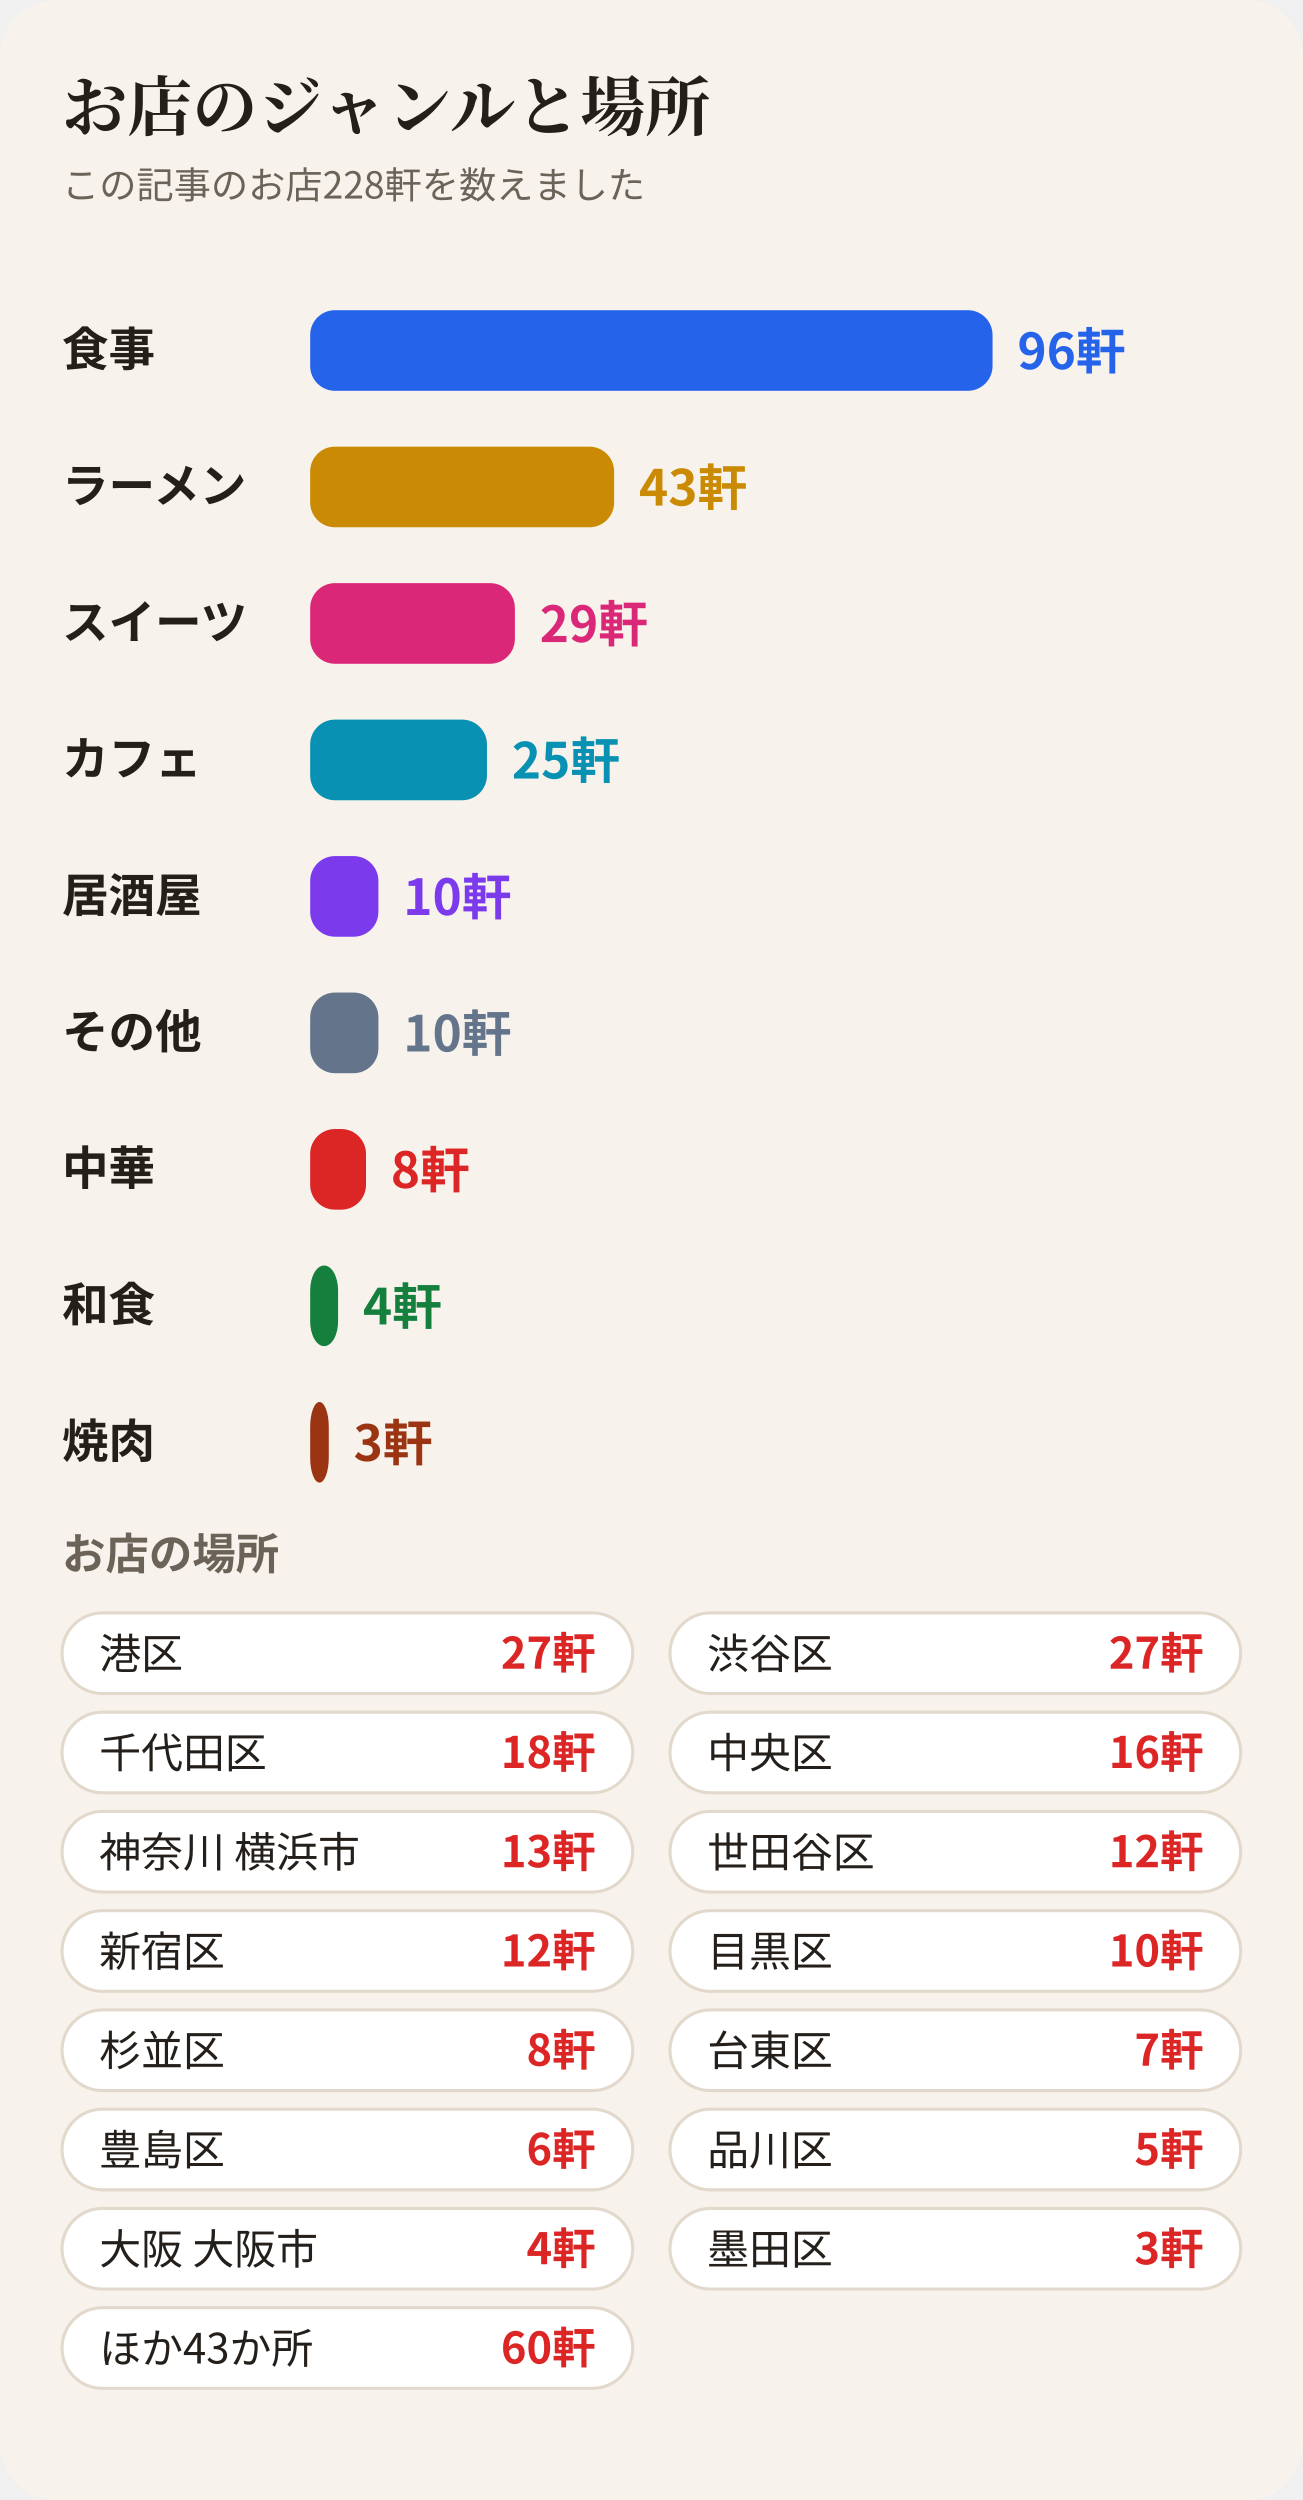
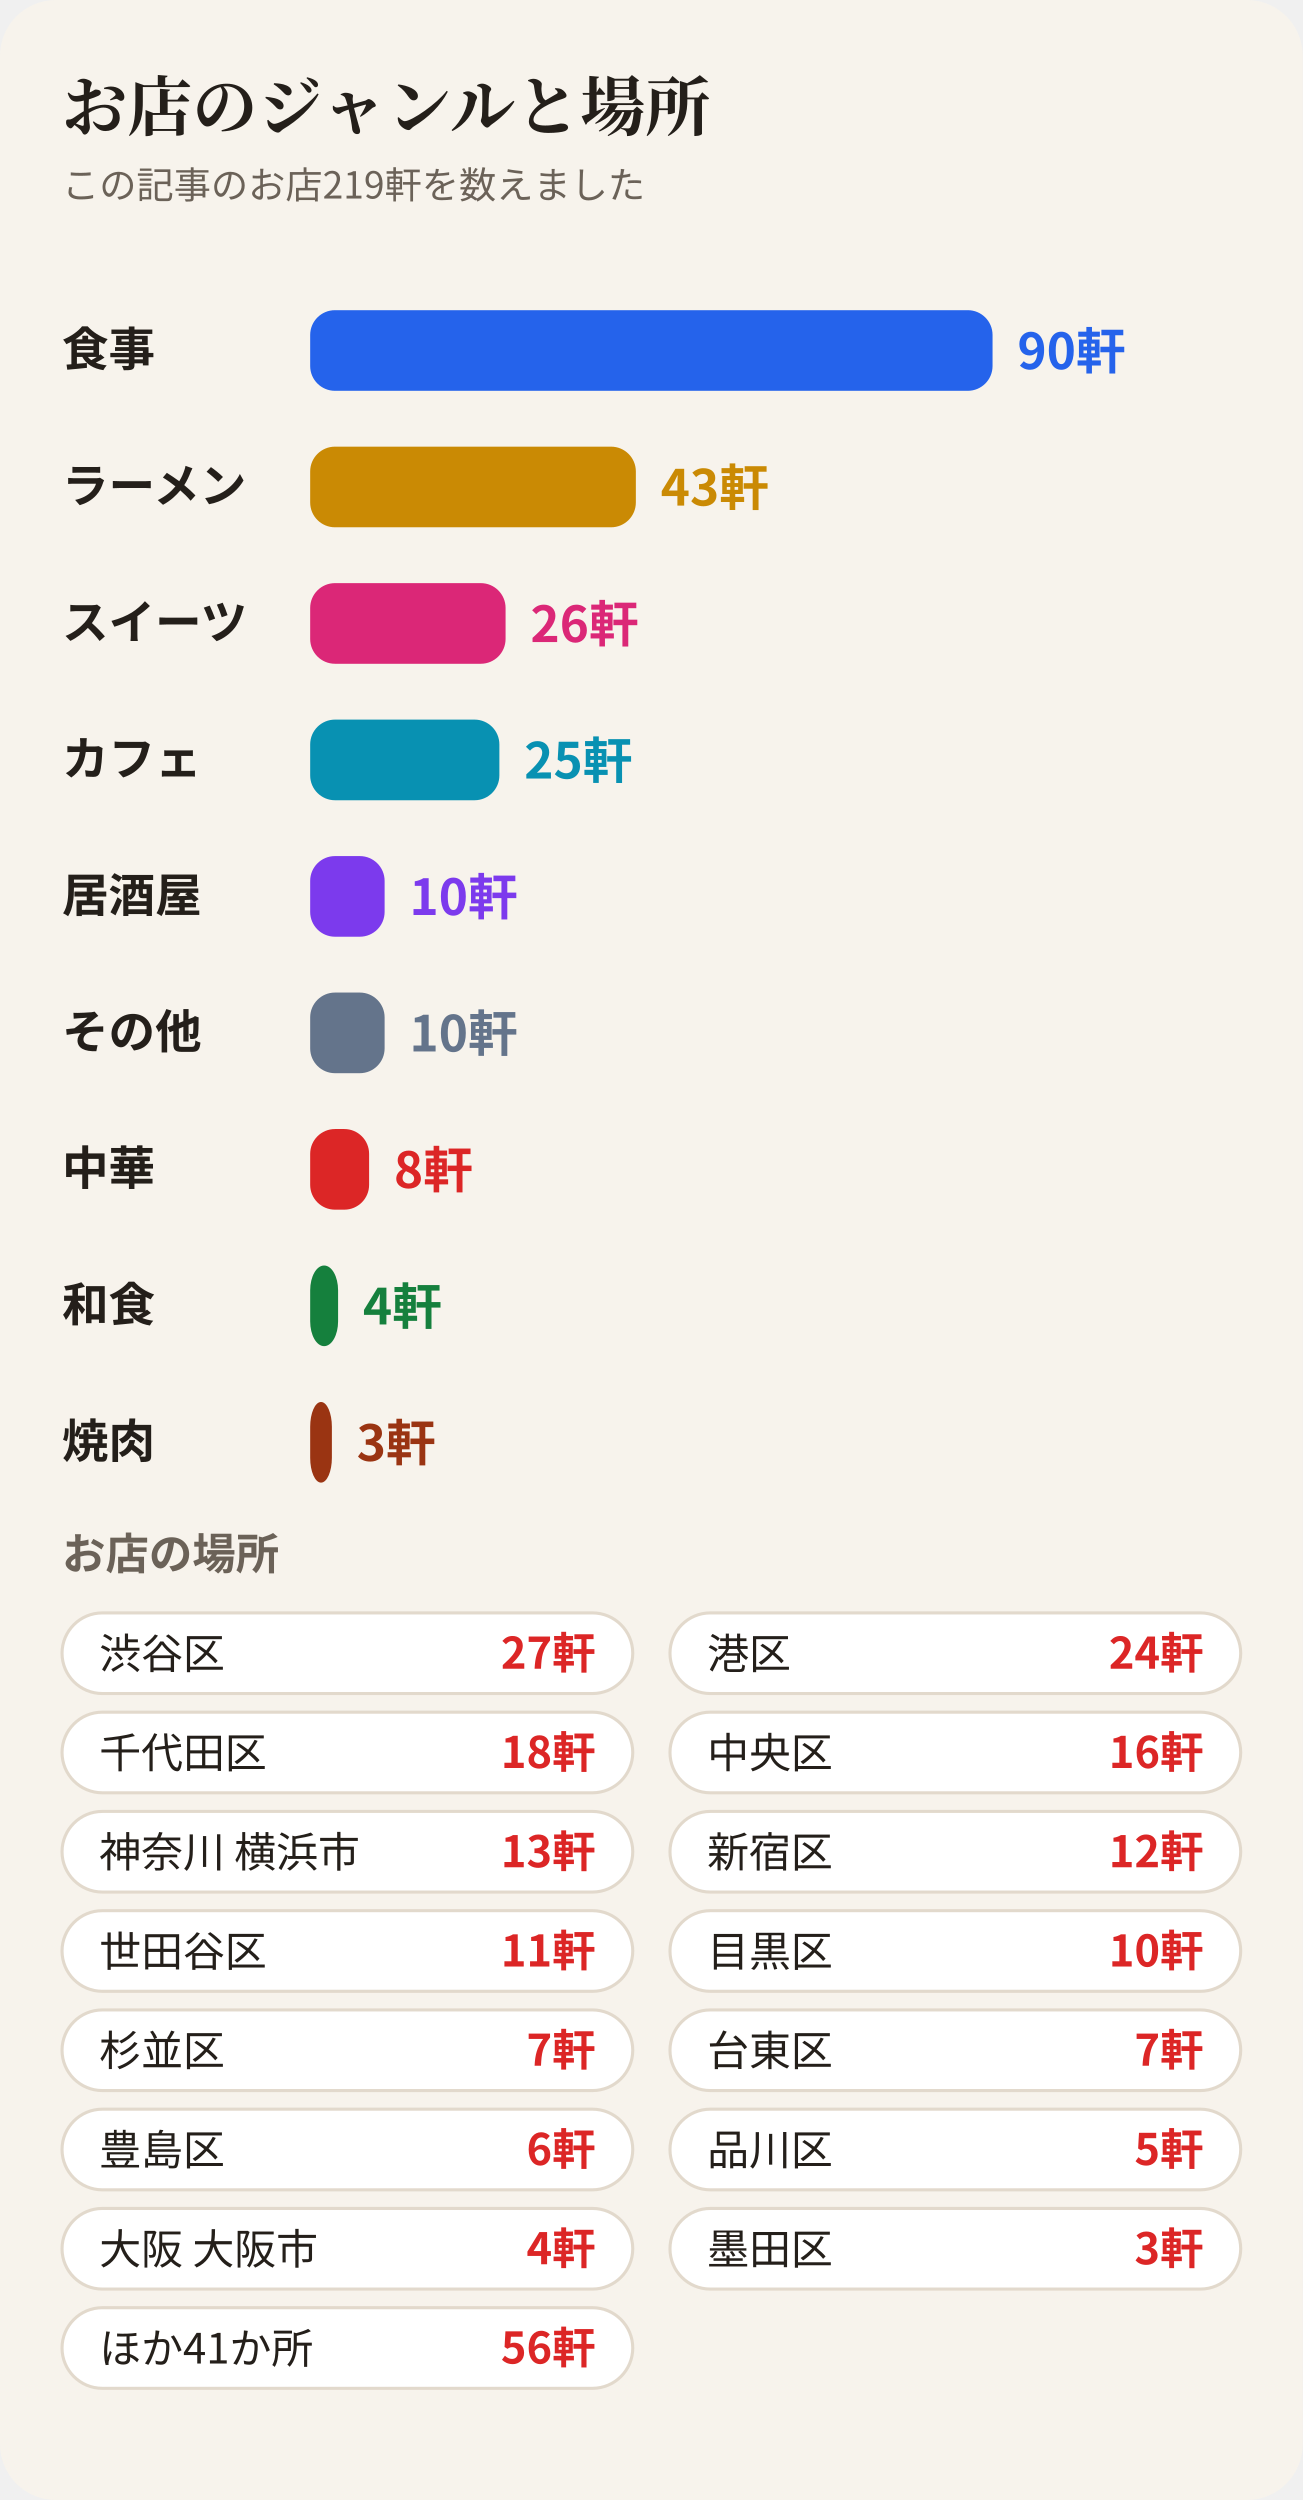
<svg xmlns="http://www.w3.org/2000/svg" viewBox="0 0 420 806" width="420" height="806" font-family="'Hiragino Sans','Noto Sans CJK JP','Noto Sans JP',sans-serif">
  <rect width="420" height="806" rx="18" fill="#F7F3EC" />
  <text x="20" y="42" font-size="21" font-weight="800" fill="#241F1A" font-family="'Hiragino Mincho ProN','Noto Serif CJK JP','Noto Serif JP',serif">お店のジャンルと場所</text>
-   <text x="20" y="64" font-size="12" fill="#6B6258">この記事のお店228軒を数えました</text>
+   <text x="20" y="64" font-size="12" fill="#6B6258">この記事のお店219軒を数えました</text>
  <text x="20" y="118" font-size="15" font-weight="700" fill="#241F1A">食事</text>
  <rect x="100" y="100" width="220" height="26" rx="8" fill="#2563eb" />
-   <text x="328" y="119" font-size="16" font-weight="800" fill="#2563eb">96軒</text>
+   <text x="328" y="119" font-size="16" font-weight="800" fill="#2563eb">90軒</text>
  <text x="20" y="162" font-size="15" font-weight="700" fill="#241F1A">ラーメン</text>
-   <rect x="100" y="144" width="98" height="26" rx="8" fill="#ca8a04" />
-   <text x="206" y="163" font-size="16" font-weight="800" fill="#ca8a04">43軒</text>
+   <rect x="100" y="144" width="105" height="26" rx="8" fill="#ca8a04" />
+   <text x="213" y="163" font-size="16" font-weight="800" fill="#ca8a04">43軒</text>
  <text x="20" y="206" font-size="15" font-weight="700" fill="#241F1A">スイーツ</text>
-   <rect x="100" y="188" width="66" height="26" rx="8" fill="#db2777" />
-   <text x="174" y="207" font-size="16" font-weight="800" fill="#db2777">29軒</text>
+   <rect x="100" y="188" width="63" height="26" rx="8" fill="#db2777" />
+   <text x="171" y="207" font-size="16" font-weight="800" fill="#db2777">26軒</text>
  <text x="20" y="250" font-size="15" font-weight="700" fill="#241F1A">カフェ</text>
-   <rect x="100" y="232" width="57" height="26" rx="8" fill="#0891b2" />
-   <text x="165" y="251" font-size="16" font-weight="800" fill="#0891b2">25軒</text>
+   <rect x="100" y="232" width="61" height="26" rx="8" fill="#0891b2" />
+   <text x="169" y="251" font-size="16" font-weight="800" fill="#0891b2">25軒</text>
  <text x="20" y="294" font-size="15" font-weight="700" fill="#241F1A">居酒屋</text>
-   <rect x="100" y="276" width="22" height="26" rx="8" fill="#7c3aed" />
-   <text x="130" y="295" font-size="16" font-weight="800" fill="#7c3aed">10軒</text>
+   <rect x="100" y="276" width="24" height="26" rx="8" fill="#7c3aed" />
+   <text x="132" y="295" font-size="16" font-weight="800" fill="#7c3aed">10軒</text>
  <text x="20" y="338" font-size="15" font-weight="700" fill="#241F1A">その他</text>
-   <rect x="100" y="320" width="22" height="26" rx="8" fill="#64748b" />
-   <text x="130" y="339" font-size="16" font-weight="800" fill="#64748b">10軒</text>
+   <rect x="100" y="320" width="24" height="26" rx="8" fill="#64748b" />
+   <text x="132" y="339" font-size="16" font-weight="800" fill="#64748b">10軒</text>
  <text x="20" y="382" font-size="15" font-weight="700" fill="#241F1A">中華</text>
-   <rect x="100" y="364" width="18" height="26" rx="8" fill="#dc2626" />
-   <text x="126" y="383" font-size="16" font-weight="800" fill="#dc2626">8軒</text>
+   <rect x="100" y="364" width="19" height="26" rx="8" fill="#dc2626" />
+   <text x="127" y="383" font-size="16" font-weight="800" fill="#dc2626">8軒</text>
  <text x="20" y="426" font-size="15" font-weight="700" fill="#241F1A">和食</text>
  <rect x="100" y="408" width="9" height="26" rx="8" fill="#15803d" />
  <text x="117" y="427" font-size="16" font-weight="800" fill="#15803d">4軒</text>
  <text x="20" y="470" font-size="15" font-weight="700" fill="#241F1A">焼肉</text>
-   <rect x="100" y="452" width="6" height="26" rx="8" fill="#9a3412" />
-   <text x="114" y="471" font-size="16" font-weight="800" fill="#9a3412">3軒</text>
+   <rect x="100" y="452" width="7" height="26" rx="8" fill="#9a3412" />
+   <text x="115" y="471" font-size="16" font-weight="800" fill="#9a3412">3軒</text>
  <text x="20" y="506" font-size="14" font-weight="700" fill="#6B6258">お店の場所</text>
  <rect x="20" y="520" width="184" height="26" rx="13" fill="#fff" stroke="#E2D9CC" />
-   <text x="32" y="538" font-size="13.5" fill="#241F1A">港区</text>
+   <text x="32" y="538" font-size="13.5" fill="#241F1A">渋谷区</text>
  <text x="192" y="538" font-size="14" font-weight="800" text-anchor="end" fill="#dc2626">27軒</text>
  <rect x="216" y="520" width="184" height="26" rx="13" fill="#fff" stroke="#E2D9CC" />
-   <text x="228" y="538" font-size="13.5" fill="#241F1A">渋谷区</text>
-   <text x="388" y="538" font-size="14" font-weight="800" text-anchor="end" fill="#dc2626">27軒</text>
+   <text x="228" y="538" font-size="13.5" fill="#241F1A">港区</text>
+   <text x="388" y="538" font-size="14" font-weight="800" text-anchor="end" fill="#dc2626">24軒</text>
  <rect x="20" y="552" width="184" height="26" rx="13" fill="#fff" stroke="#E2D9CC" />
  <text x="32" y="570" font-size="13.5" fill="#241F1A">千代田区</text>
  <text x="192" y="570" font-size="14" font-weight="800" text-anchor="end" fill="#dc2626">18軒</text>
  <rect x="216" y="552" width="184" height="26" rx="13" fill="#fff" stroke="#E2D9CC" />
  <text x="228" y="570" font-size="13.5" fill="#241F1A">中央区</text>
  <text x="388" y="570" font-size="14" font-weight="800" text-anchor="end" fill="#dc2626">16軒</text>
  <rect x="20" y="584" width="184" height="26" rx="13" fill="#fff" stroke="#E2D9CC" />
  <text x="32" y="602" font-size="13.5" fill="#241F1A">神奈川 横浜市</text>
  <text x="192" y="602" font-size="14" font-weight="800" text-anchor="end" fill="#dc2626">13軒</text>
  <rect x="216" y="584" width="184" height="26" rx="13" fill="#fff" stroke="#E2D9CC" />
-   <text x="228" y="602" font-size="13.5" fill="#241F1A">世田谷区</text>
+   <text x="228" y="602" font-size="13.5" fill="#241F1A">新宿区</text>
  <text x="388" y="602" font-size="14" font-weight="800" text-anchor="end" fill="#dc2626">12軒</text>
  <rect x="20" y="616" width="184" height="26" rx="13" fill="#fff" stroke="#E2D9CC" />
-   <text x="32" y="634" font-size="13.5" fill="#241F1A">新宿区</text>
-   <text x="192" y="634" font-size="14" font-weight="800" text-anchor="end" fill="#dc2626">12軒</text>
+   <text x="32" y="634" font-size="13.5" fill="#241F1A">世田谷区</text>
+   <text x="192" y="634" font-size="14" font-weight="800" text-anchor="end" fill="#dc2626">11軒</text>
  <rect x="216" y="616" width="184" height="26" rx="13" fill="#fff" stroke="#E2D9CC" />
  <text x="228" y="634" font-size="13.5" fill="#241F1A">目黒区</text>
  <text x="388" y="634" font-size="14" font-weight="800" text-anchor="end" fill="#dc2626">10軒</text>
  <rect x="20" y="648" width="184" height="26" rx="13" fill="#fff" stroke="#E2D9CC" />
  <text x="32" y="666" font-size="13.5" fill="#241F1A">杉並区</text>
-   <text x="192" y="666" font-size="14" font-weight="800" text-anchor="end" fill="#dc2626">8軒</text>
+   <text x="192" y="666" font-size="14" font-weight="800" text-anchor="end" fill="#dc2626">7軒</text>
  <rect x="216" y="648" width="184" height="26" rx="13" fill="#fff" stroke="#E2D9CC" />
  <text x="228" y="666" font-size="13.5" fill="#241F1A">台東区</text>
  <text x="388" y="666" font-size="14" font-weight="800" text-anchor="end" fill="#dc2626">7軒</text>
  <rect x="20" y="680" width="184" height="26" rx="13" fill="#fff" stroke="#E2D9CC" />
  <text x="32" y="698" font-size="13.5" fill="#241F1A">豊島区</text>
  <text x="192" y="698" font-size="14" font-weight="800" text-anchor="end" fill="#dc2626">6軒</text>
  <rect x="216" y="680" width="184" height="26" rx="13" fill="#fff" stroke="#E2D9CC" />
  <text x="228" y="698" font-size="13.5" fill="#241F1A">品川区</text>
  <text x="388" y="698" font-size="14" font-weight="800" text-anchor="end" fill="#dc2626">5軒</text>
  <rect x="20" y="712" width="184" height="26" rx="13" fill="#fff" stroke="#E2D9CC" />
  <text x="32" y="730" font-size="13.5" fill="#241F1A">大阪 大阪市</text>
  <text x="192" y="730" font-size="14" font-weight="800" text-anchor="end" fill="#dc2626">4軒</text>
  <rect x="216" y="712" width="184" height="26" rx="13" fill="#fff" stroke="#E2D9CC" />
  <text x="228" y="730" font-size="13.5" fill="#241F1A">墨田区</text>
  <text x="388" y="730" font-size="14" font-weight="800" text-anchor="end" fill="#dc2626">3軒</text>
  <rect x="20" y="744" width="184" height="26" rx="13" fill="#fff" stroke="#E2D9CC" />
-   <text x="32" y="762" font-size="13.5" fill="#241F1A">ほか43か所</text>
-   <text x="192" y="762" font-size="14" font-weight="800" text-anchor="end" fill="#dc2626">60軒</text>
+   <text x="32" y="762" font-size="13.5" fill="#241F1A">ほか41か所</text>
+   <text x="192" y="762" font-size="14" font-weight="800" text-anchor="end" fill="#dc2626">56軒</text>
</svg>
